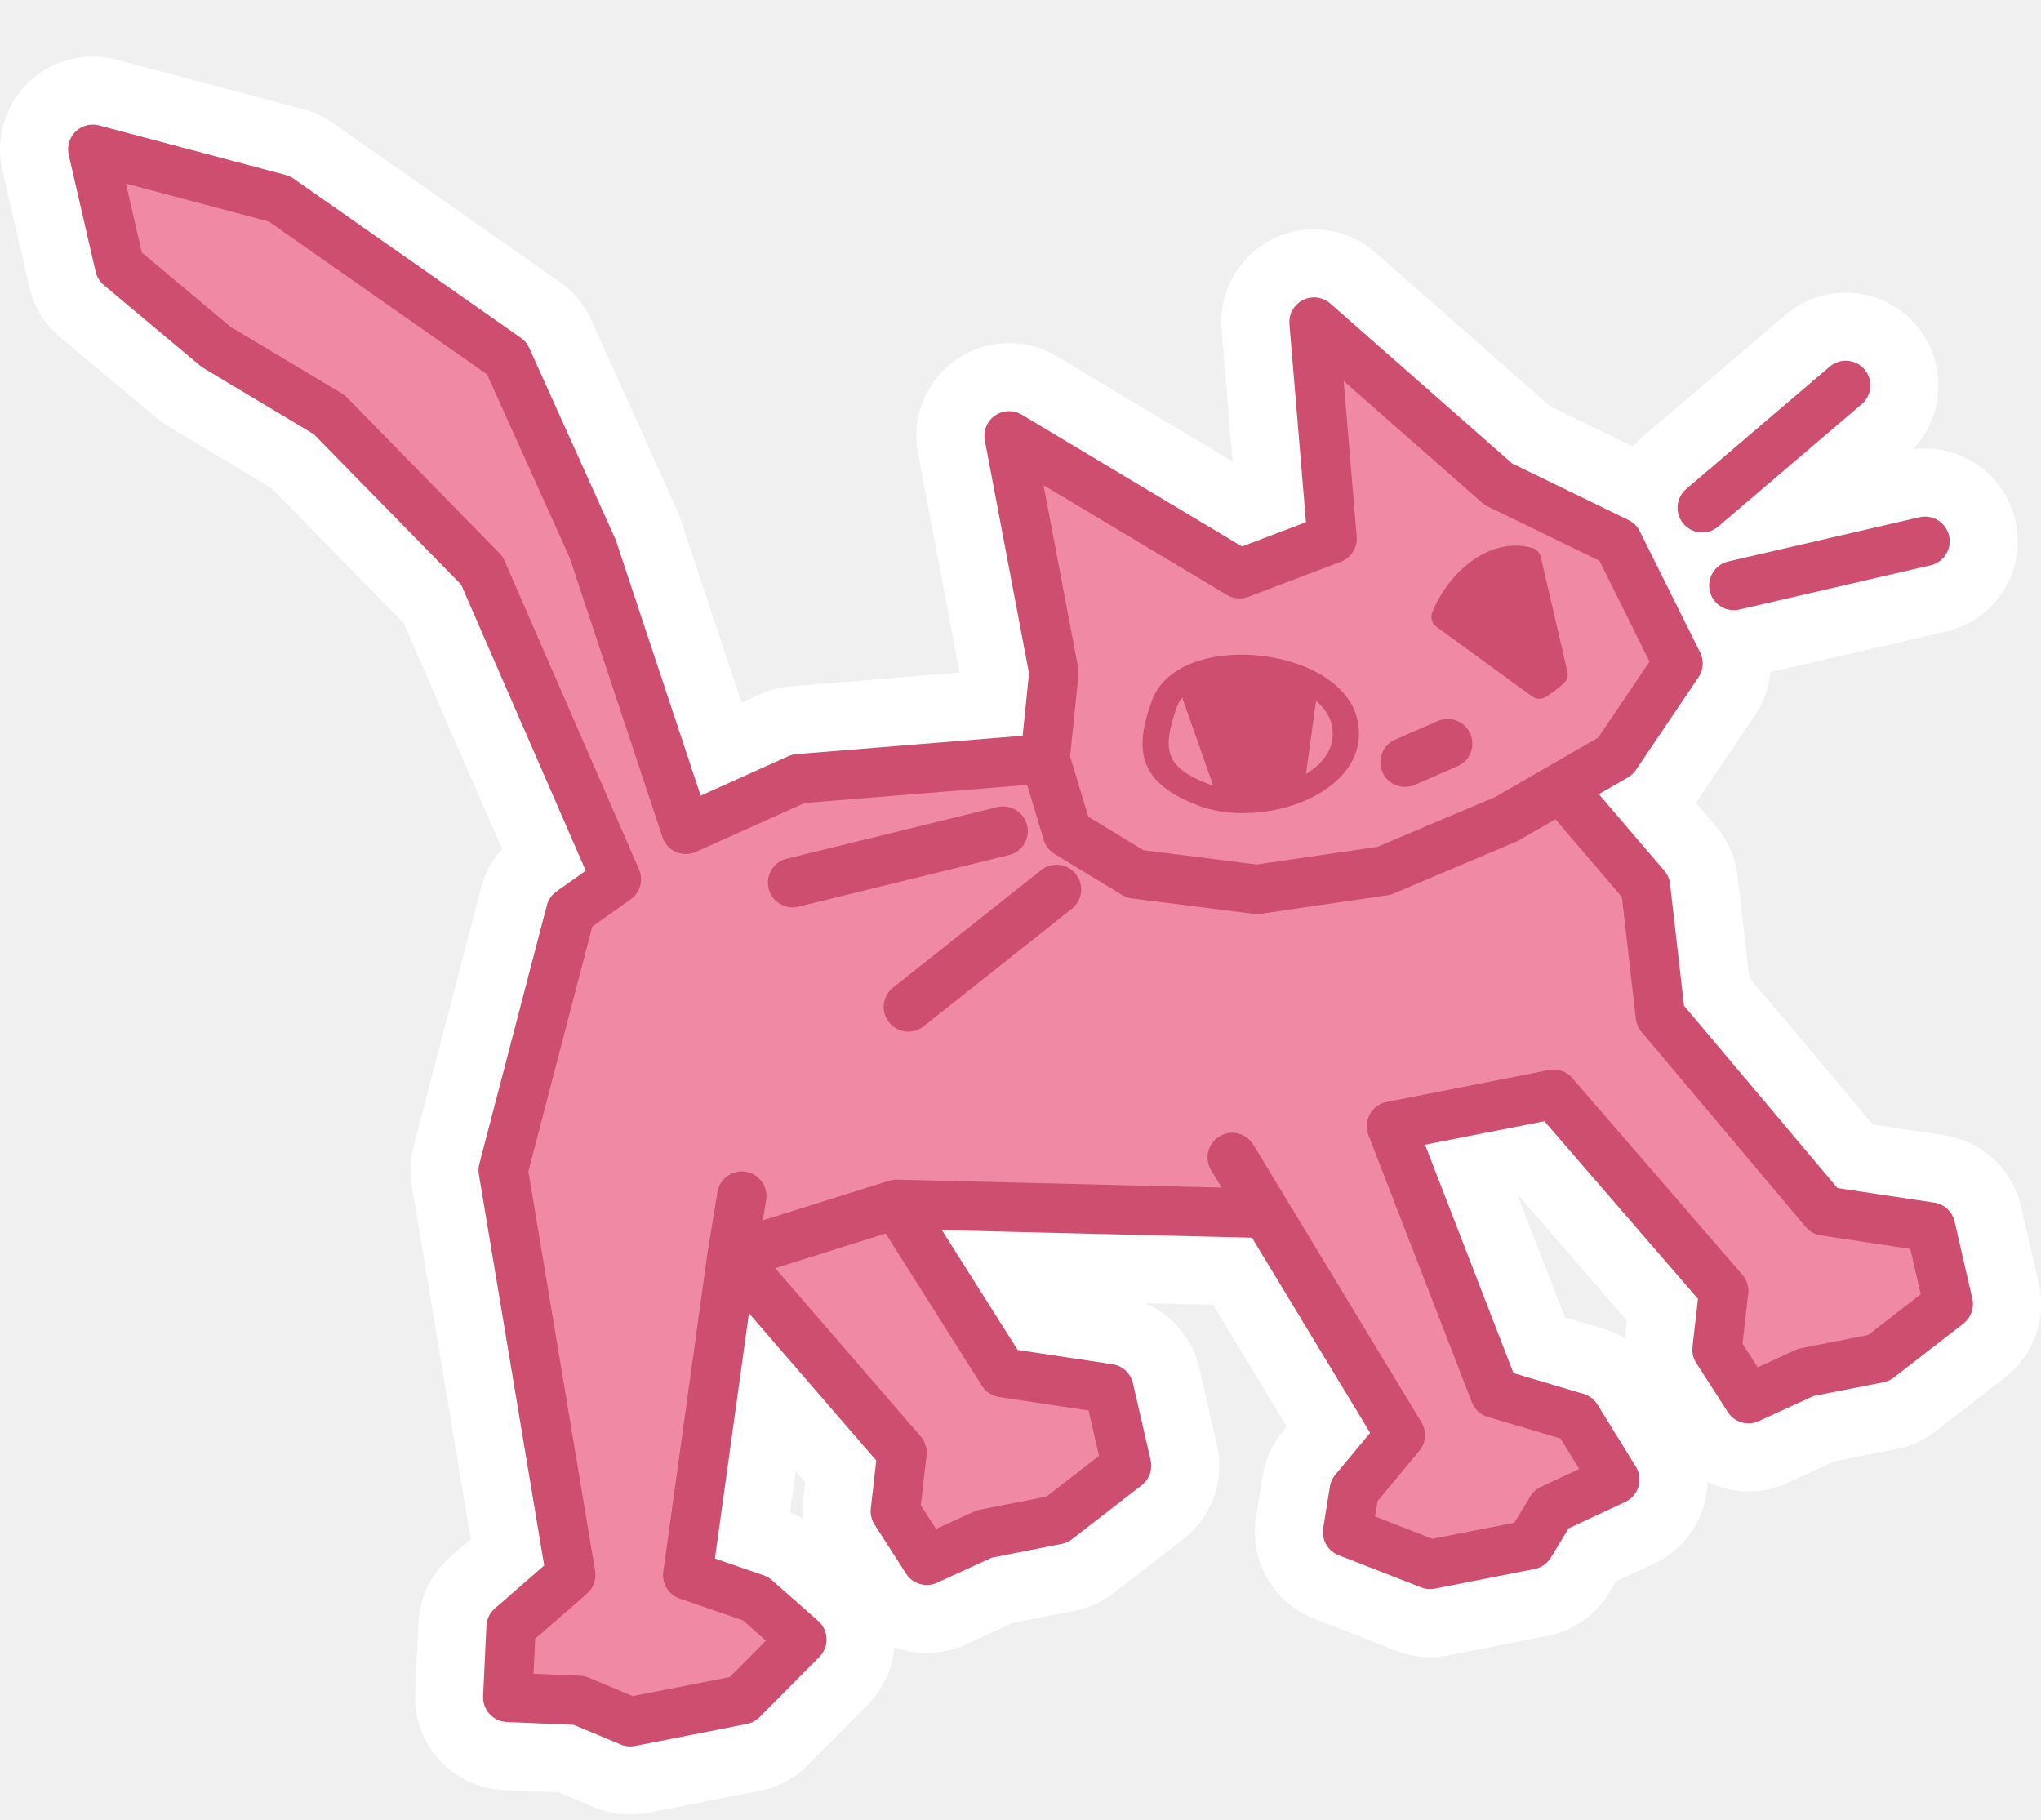
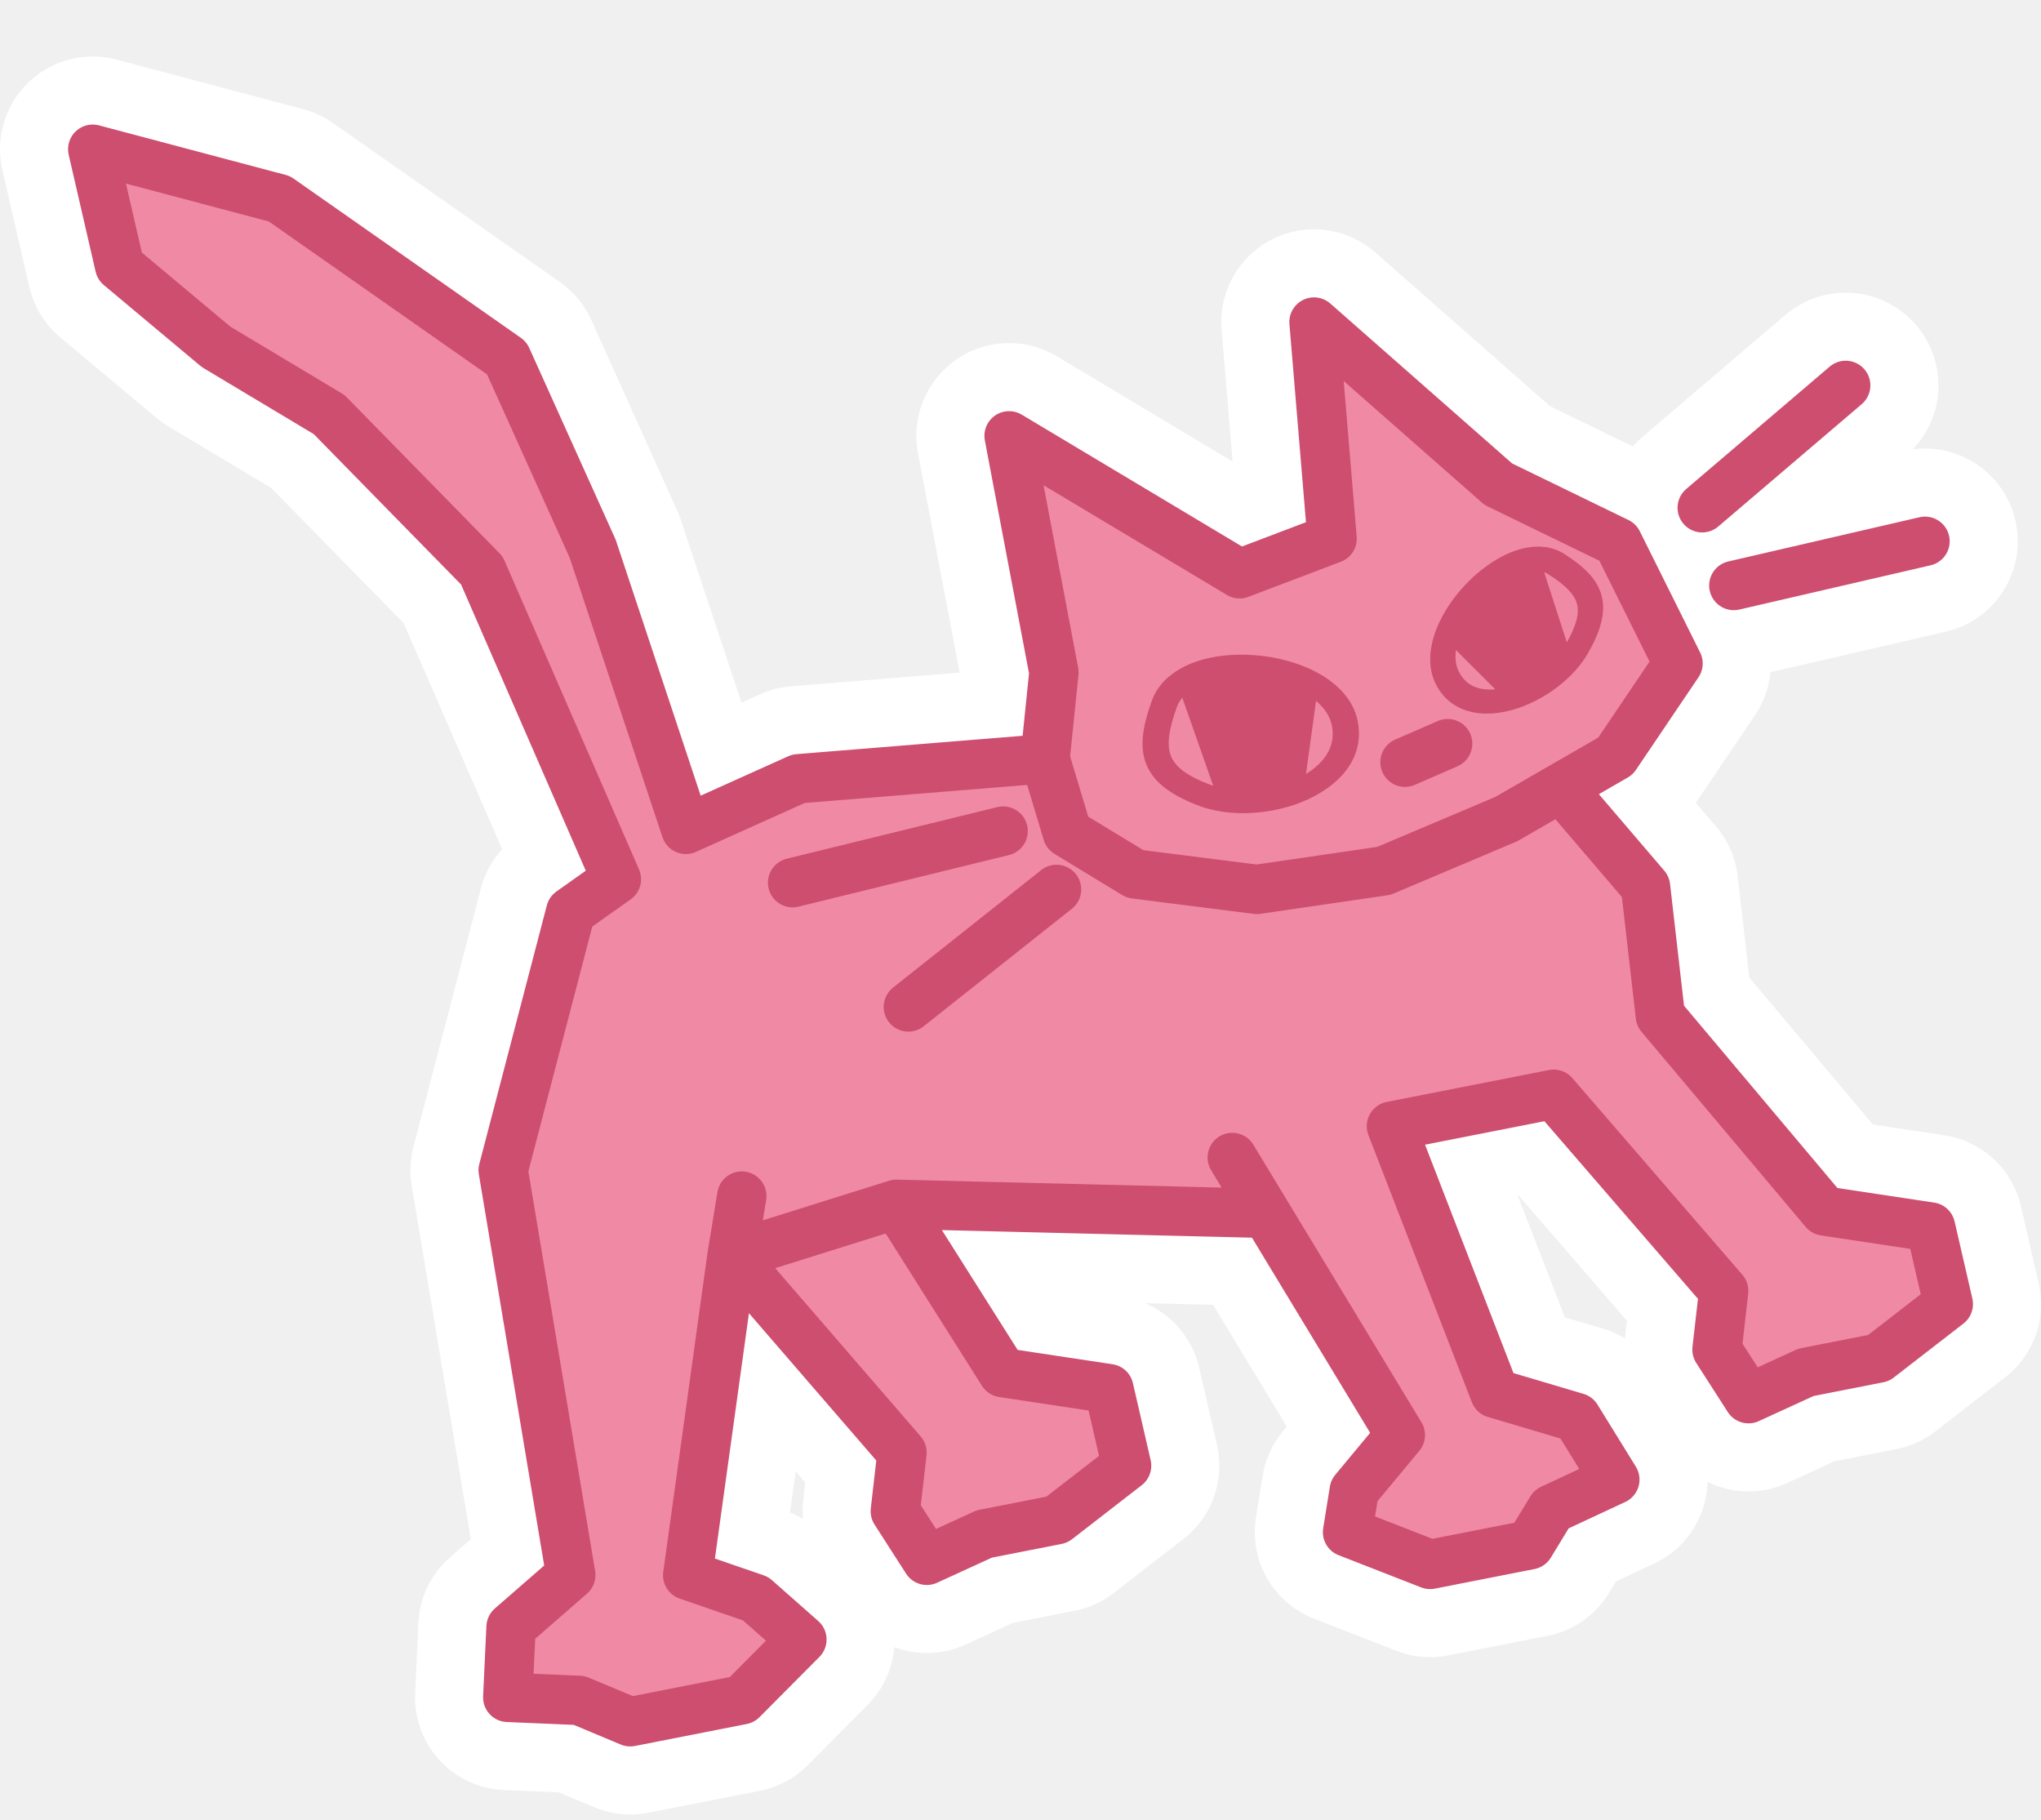
<svg xmlns="http://www.w3.org/2000/svg" width="331" height="295" viewBox="0 0 331 295" fill="none">
  <path d="M169.484 123.029L173.094 135.044L184.078 141.718L203.838 144.221L224.44 141.212L244.268 132.825L253.128 127.718M169.484 123.029L170.921 109.017L163.647 70.67L201.031 93.041L216.033 87.349L213.1 52.219L242.992 78.51L262.35 87.921L272.138 107.584L261.988 122.61L253.128 127.718M120.301 193.946L118.712 203.645L111.528 255.436L122.54 259.224L130.051 265.854L120.335 275.626L102.207 279.191L93.929 275.726L82.346 275.236L82.879 263.838L92.57 255.4L81.603 189.754L92.554 147.82L99.964 142.574L78.15 92.512L53.375 67.222L35.056 56.253L19.407 43.157L15.039 24.198L45.314 32.233L82.181 58.059L96.119 88.978L111.232 134.486L129.479 126.277L169.484 123.029M276.058 82.337L299.328 62.492M281.183 94.942L312.191 87.77M171.345 144.222L147.312 163.279M162.684 134.764L128.541 143.131M234.774 120.585L227.857 123.598M253.128 127.718L266.866 143.785L269.269 164.732L295.89 196.366L313.089 198.963L315.968 211.461L304.663 220.217L292.877 222.535L283.568 226.802L278.454 218.84L279.542 209.325L251.971 177.435L225.654 182.611L242.426 225.926L255.666 229.854L261.887 239.924L251.611 244.713L248.087 250.5L231.933 253.677L218.538 248.45L219.622 241.704L227.101 232.704L205.326 196.749M205.326 196.749L199.838 187.689M118.712 203.645L145.375 195.28L205.326 196.749M145.375 195.28L162.631 222.576L179.83 225.172L182.709 237.671L171.404 246.427L159.618 248.745L150.309 253.012L145.196 245.049L146.283 235.535L118.712 203.645" stroke-width="30.075" stroke-linecap="round" stroke-linejoin="round" stroke="white" />
  <path d="M201.031 93.041L216.033 87.349L213.1 52.219L242.992 78.51L262.35 87.921L272.138 107.584L261.988 122.61L253.128 127.718L266.866 143.785L269.269 164.732L295.89 196.366L313.089 198.963L315.968 211.461L304.663 220.217L292.877 222.535L283.568 226.802L278.454 218.84L279.542 209.325L251.971 177.435L225.654 182.611L242.426 225.926L255.666 229.854L261.887 239.924L251.611 244.713L248.087 250.5L231.933 253.677L218.538 248.45L219.622 241.704L227.101 232.704L205.326 196.749L145.375 195.28L162.631 222.576L179.83 225.172L182.709 237.671L171.404 246.427L159.618 248.745L150.309 253.012L145.196 245.049L146.283 235.535L118.712 203.645L111.528 255.436L122.54 259.224L130.051 265.854L120.335 275.626L102.207 279.191L93.929 275.726L82.346 275.236L82.879 263.838L92.57 255.4L81.603 189.754L92.554 147.82L99.964 142.574L78.15 92.512L53.375 67.222L35.056 56.253L19.407 43.157L15.039 24.198L45.314 32.233L82.181 58.059L96.119 88.978L111.232 134.486L129.479 126.277L169.484 123.029L170.921 109.017L163.647 70.67L201.031 93.041Z" fill="#F089A4" />
  <path d="M169.484 123.029L173.094 135.044L184.078 141.718L203.838 144.221L224.44 141.212L244.268 132.825L253.128 127.718M169.484 123.029L170.921 109.017L163.647 70.67L201.031 93.041L216.033 87.349L213.1 52.219L242.992 78.51L262.35 87.921L272.138 107.584L261.988 122.61L253.128 127.718M120.301 193.946L118.712 203.645L111.528 255.436L122.54 259.224L130.051 265.854L120.335 275.626L102.207 279.191L93.929 275.726L82.346 275.236L82.879 263.838L92.57 255.4L81.603 189.754L92.554 147.82L99.964 142.574L78.15 92.512L53.375 67.222L35.056 56.253L19.407 43.157L15.039 24.198L45.314 32.233L82.181 58.059L96.119 88.978L111.232 134.486L129.479 126.277L169.484 123.029M276.058 82.337L299.328 62.492M281.183 94.942L312.191 87.77M171.345 144.222L147.312 163.279M162.684 134.764L128.541 143.131M234.774 120.585L227.857 123.598M253.128 127.718L266.866 143.785L269.269 164.732L295.89 196.366L313.089 198.963L315.968 211.461L304.663 220.217L292.877 222.535L283.568 226.802L278.454 218.84L279.542 209.325L251.971 177.435L225.654 182.611L242.426 225.926L255.666 229.854L261.887 239.924L251.611 244.713L248.087 250.5L231.933 253.677L218.538 248.45L219.622 241.704L227.101 232.704L205.326 196.749M205.326 196.749L199.838 187.689M118.712 203.645L145.375 195.28L205.326 196.749M145.375 195.28L162.631 222.576L179.83 225.172L182.709 237.671L171.404 246.427L159.618 248.745L150.309 253.012L145.196 245.049L146.283 235.535L118.712 203.645" stroke-width="8" stroke-linecap="round" stroke-linejoin="round" stroke="#CD4E6F" />
-   <path d="M247.925 90.763C242.261 89.209 236.484 94.24 234.134 100.016L249.64 111.306C250.566 110.726 251.443 110.063 252.246 109.338L247.925 90.763Z" fill="#CD4E6F" stroke-width="4" stroke-linecap="round" stroke-linejoin="round" stroke="#CD4E6F" />
  <path d="M199.871 129.919L192.819 109.844C197.827 107.185 206.027 107.528 211.755 110.295L209.223 128.743C206.263 129.75 202.946 130.173 199.871 129.919Z" fill="#CD4E6F" />
  <path d="M218.102 117.334L220.195 116.979L218.102 117.334ZM188.825 114.148L190.846 114.677L188.825 114.148ZM195.657 129.068L194.845 130.811C194.829 130.806 194.814 130.8 194.799 130.795L195.657 129.068ZM192.819 109.844L191.755 108.248V108.248L192.819 109.844ZM199.871 129.919L199.624 131.781L199.871 129.919ZM211.755 110.295L212.809 108.65L211.755 110.295ZM188.825 114.148L190.846 114.677C189.445 118.554 189.211 120.955 189.934 122.68C190.622 124.321 192.389 125.819 196.515 127.34L195.657 129.068L194.799 130.795C190.3 129.136 187.231 127.106 185.948 124.047C184.702 121.073 185.364 117.604 186.804 113.619L188.825 114.148ZM192.819 109.844L193.883 111.439C192.381 112.236 191.34 113.309 190.846 114.677L188.825 114.148L186.804 113.619C187.667 111.227 189.49 109.451 191.755 108.248L192.819 109.844ZM195.657 129.068L196.469 127.324C197.569 127.703 198.803 127.949 200.118 128.058L199.871 129.919L199.624 131.781C197.971 131.644 196.35 131.33 194.845 130.811L195.657 129.068ZM192.819 109.844L194.848 109.253L201.9 129.329L199.871 129.919L197.843 130.51L190.79 110.434L192.819 109.844ZM199.871 129.919L200.118 128.058C202.854 128.284 205.839 127.906 208.498 127.001L209.223 128.743L209.947 130.485C206.687 131.595 203.037 132.063 199.624 131.781L199.871 129.919ZM209.223 128.743L208.498 127.001C213.619 125.257 216.824 121.914 216.009 117.688L218.102 117.334L220.195 116.979C221.495 123.725 216.049 128.407 209.947 130.485L209.223 128.743ZM218.102 117.334L216.009 117.688C215.557 115.345 213.639 113.358 210.702 111.939L211.755 110.295L212.809 108.65C216.438 110.404 219.462 113.182 220.195 116.979L218.102 117.334ZM211.755 110.295L210.702 111.939C208.15 110.707 204.994 109.994 201.897 109.903C198.782 109.812 195.926 110.355 193.883 111.439L192.819 109.844L191.755 108.248C194.72 106.674 198.467 106.059 202.137 106.166C205.824 106.274 209.632 107.116 212.809 108.65L211.755 110.295ZM209.223 128.743L207.116 128.561L209.648 110.113L211.755 110.295L213.862 110.476L211.329 128.924L209.223 128.743Z" fill="#CD4E6F" />
+   <path d="M253.24 108.355L247.552 90.758C242.87 91.72 237.625 96.496 235.264 101.557L246.45 112.734C248.927 111.781 251.338 110.232 253.24 108.355Z" fill="#CD4E6F" />
+   <path d="M234.696 109.873L232.821 110.864L234.696 109.873ZM252.412 91.48L251.137 93.139L252.412 91.48ZM255.588 105.439L257.328 106.266C257.336 106.253 257.344 106.24 257.352 106.226L255.588 105.439ZM247.552 90.758L247.352 88.854L247.552 90.758ZM253.24 108.355L254.632 109.619L253.24 108.355ZM235.264 101.557L233.405 100.95L235.264 101.557ZM252.412 91.48L251.137 93.139C254.041 94.993 255.365 96.453 255.755 97.95C256.13 99.385 255.761 101.341 253.824 104.652L255.588 105.439L257.352 106.226C259.479 102.591 260.488 99.461 259.742 96.601C259.012 93.802 256.716 91.755 253.688 89.822L252.412 91.48ZM247.552 90.758L247.753 92.662C249.069 92.392 250.198 92.539 251.137 93.139L252.412 91.48L253.688 89.822C251.79 88.61 249.557 88.401 247.352 88.854L247.552 90.758ZM255.588 105.439L253.848 104.612C253.325 105.465 252.648 106.302 251.848 107.091L253.24 108.355L254.632 109.619C255.669 108.597 256.59 107.469 257.328 106.266L255.588 105.439ZM247.552 90.758L245.586 91.526L251.274 109.123L253.24 108.355L255.206 107.587L249.518 89.99L247.552 90.758ZM253.24 108.355L251.848 107.091C250.183 108.734 248.054 110.102 245.883 110.938L246.45 112.734L247.018 114.53C249.8 113.46 252.494 111.729 254.632 109.619L253.24 108.355ZM246.45 112.734L245.883 110.938C243.816 111.733 241.84 111.997 240.239 111.69C238.701 111.395 237.396 110.557 236.572 108.882L234.696 109.873L232.821 110.864C234.126 113.516 236.35 115.012 238.983 115.517C241.553 116.01 244.389 115.541 247.018 114.53L246.45 112.734ZM234.696 109.873L236.572 108.882C235.698 107.105 235.919 104.741 237.122 102.164L235.264 101.557L233.405 100.95C231.901 104.174 231.312 107.798 232.821 110.864L234.696 109.873ZM235.264 101.557L237.122 102.164C238.163 99.934 239.864 97.723 241.838 95.97C243.83 94.201 245.941 93.034 247.753 92.662L247.552 90.758L247.352 88.854C244.482 89.444 241.628 91.146 239.237 93.271C236.827 95.411 234.726 98.12 233.405 100.95L235.264 101.557ZM246.45 112.734L248.012 111.305L236.825 100.128L235.264 101.557L233.702 102.986L244.889 114.163L246.45 112.734Z" fill="#CD4E6F" />
</svg>
